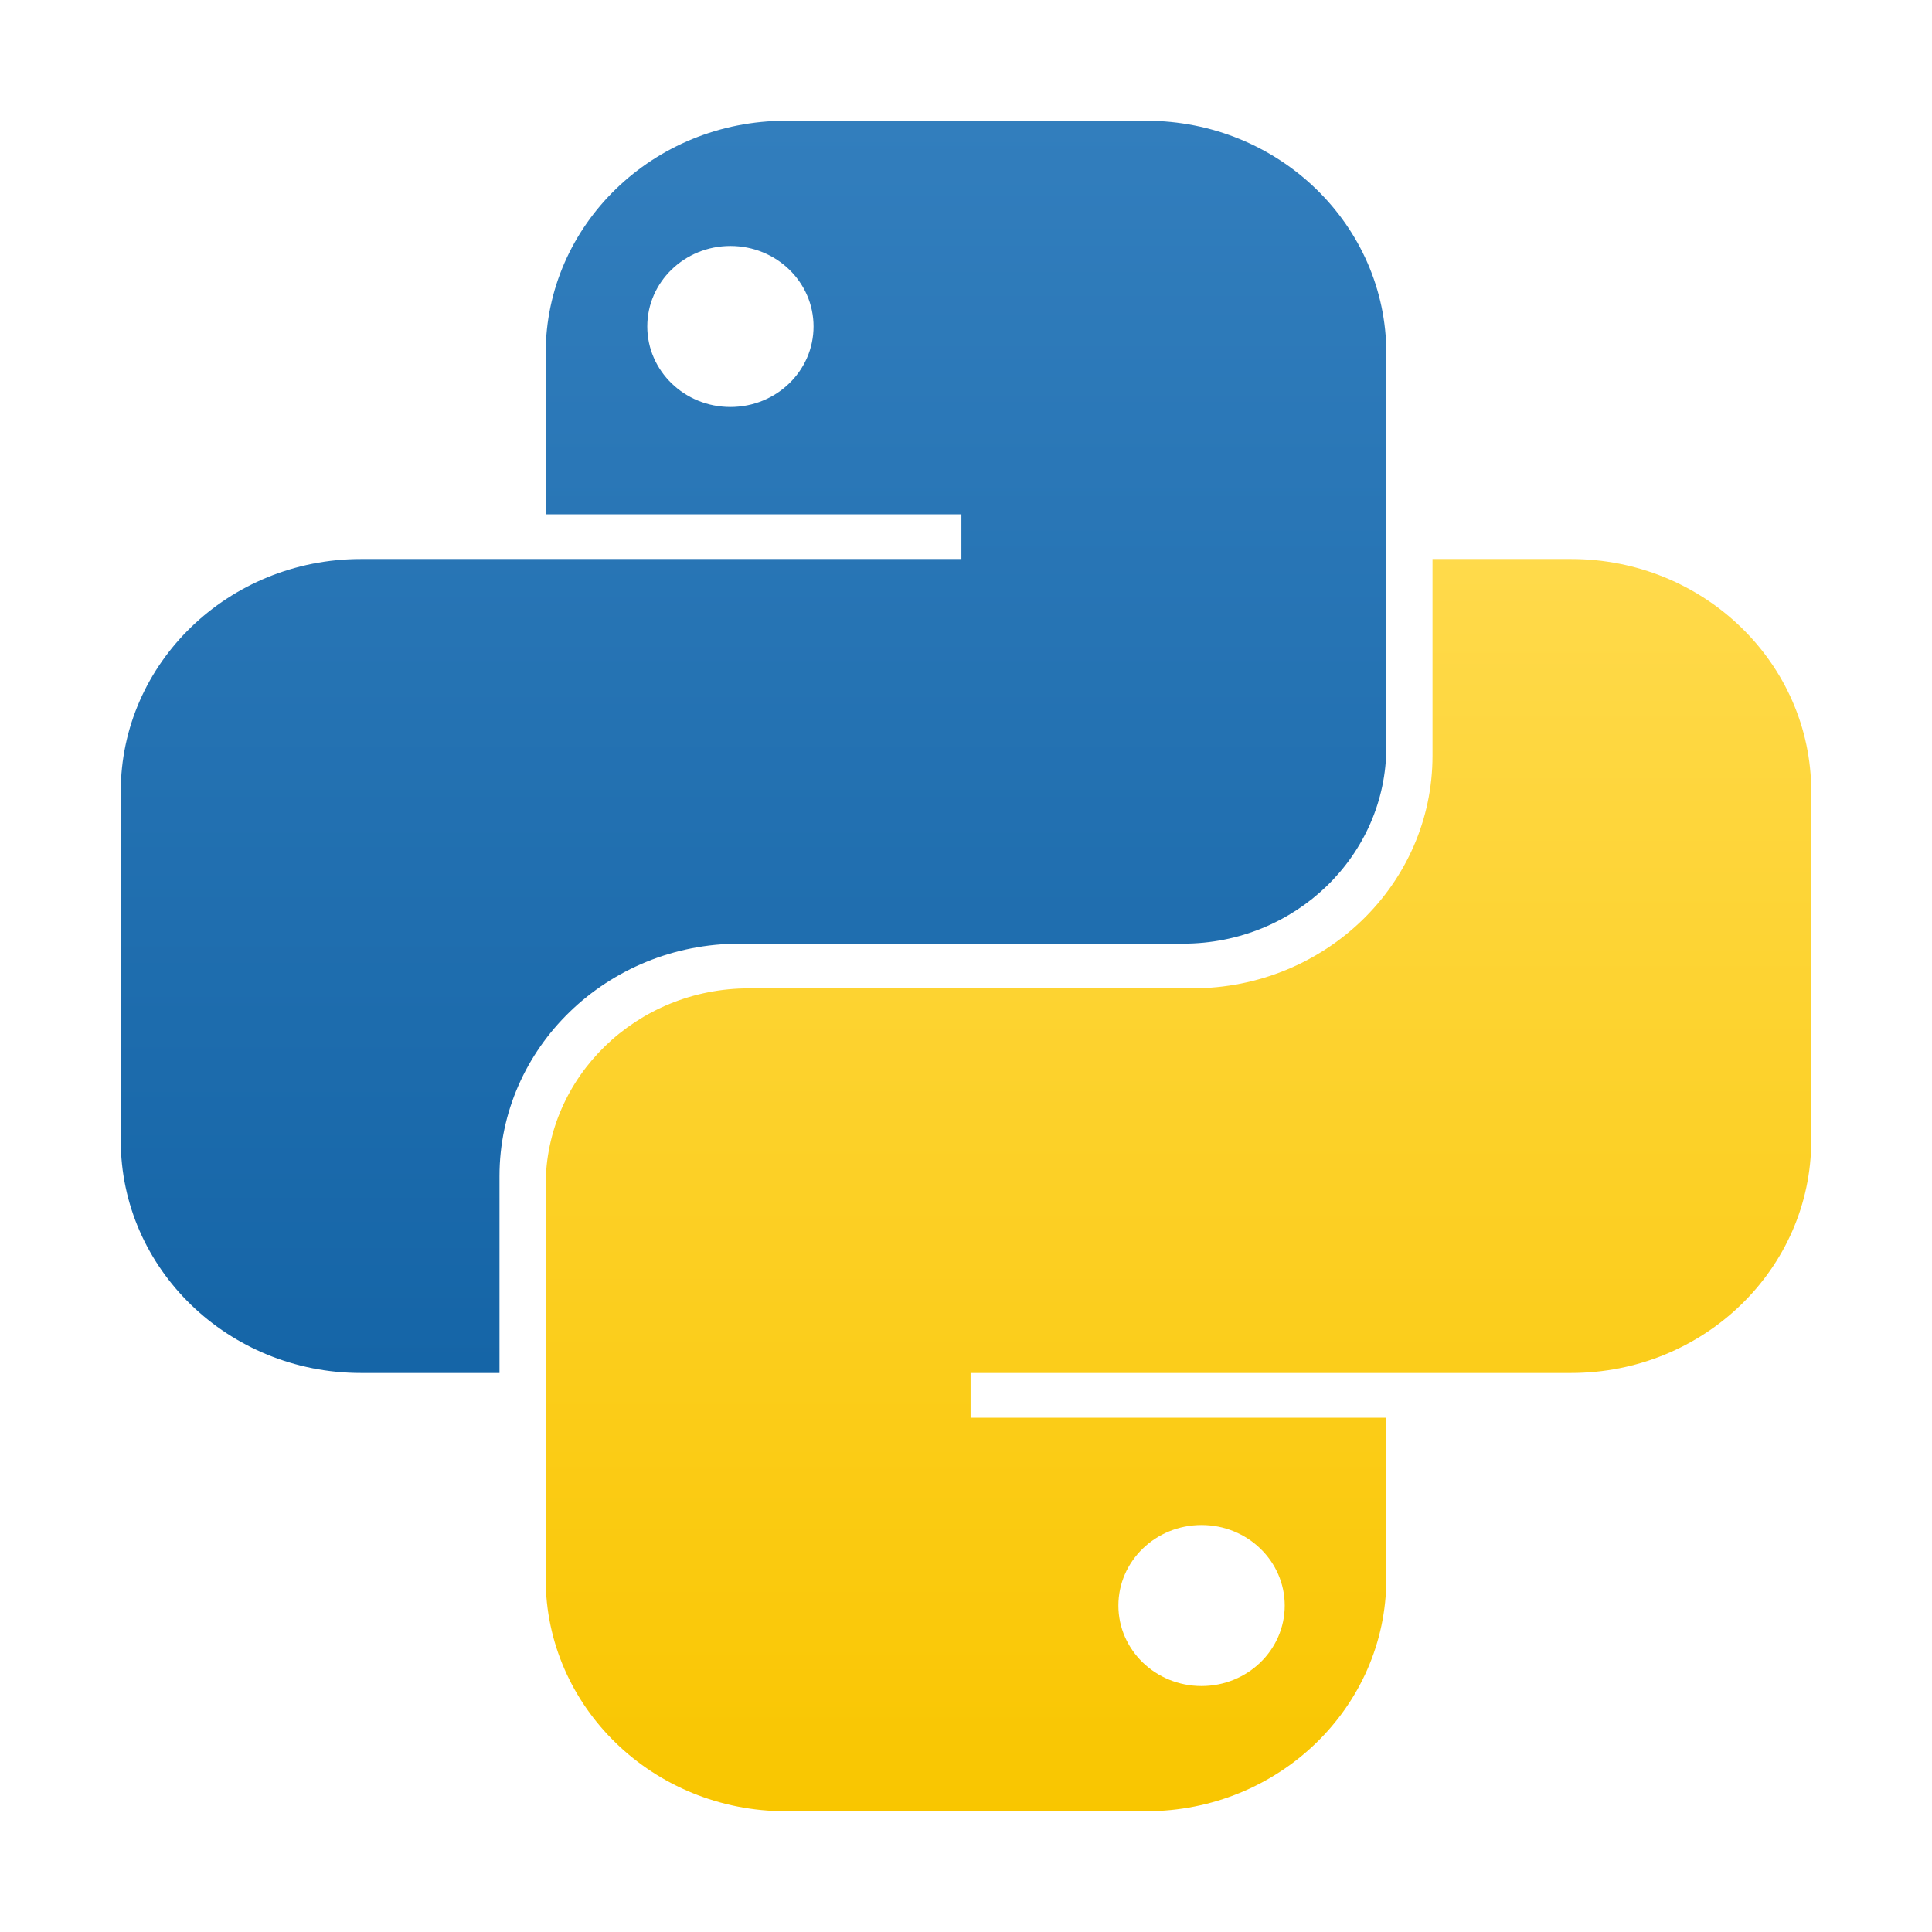
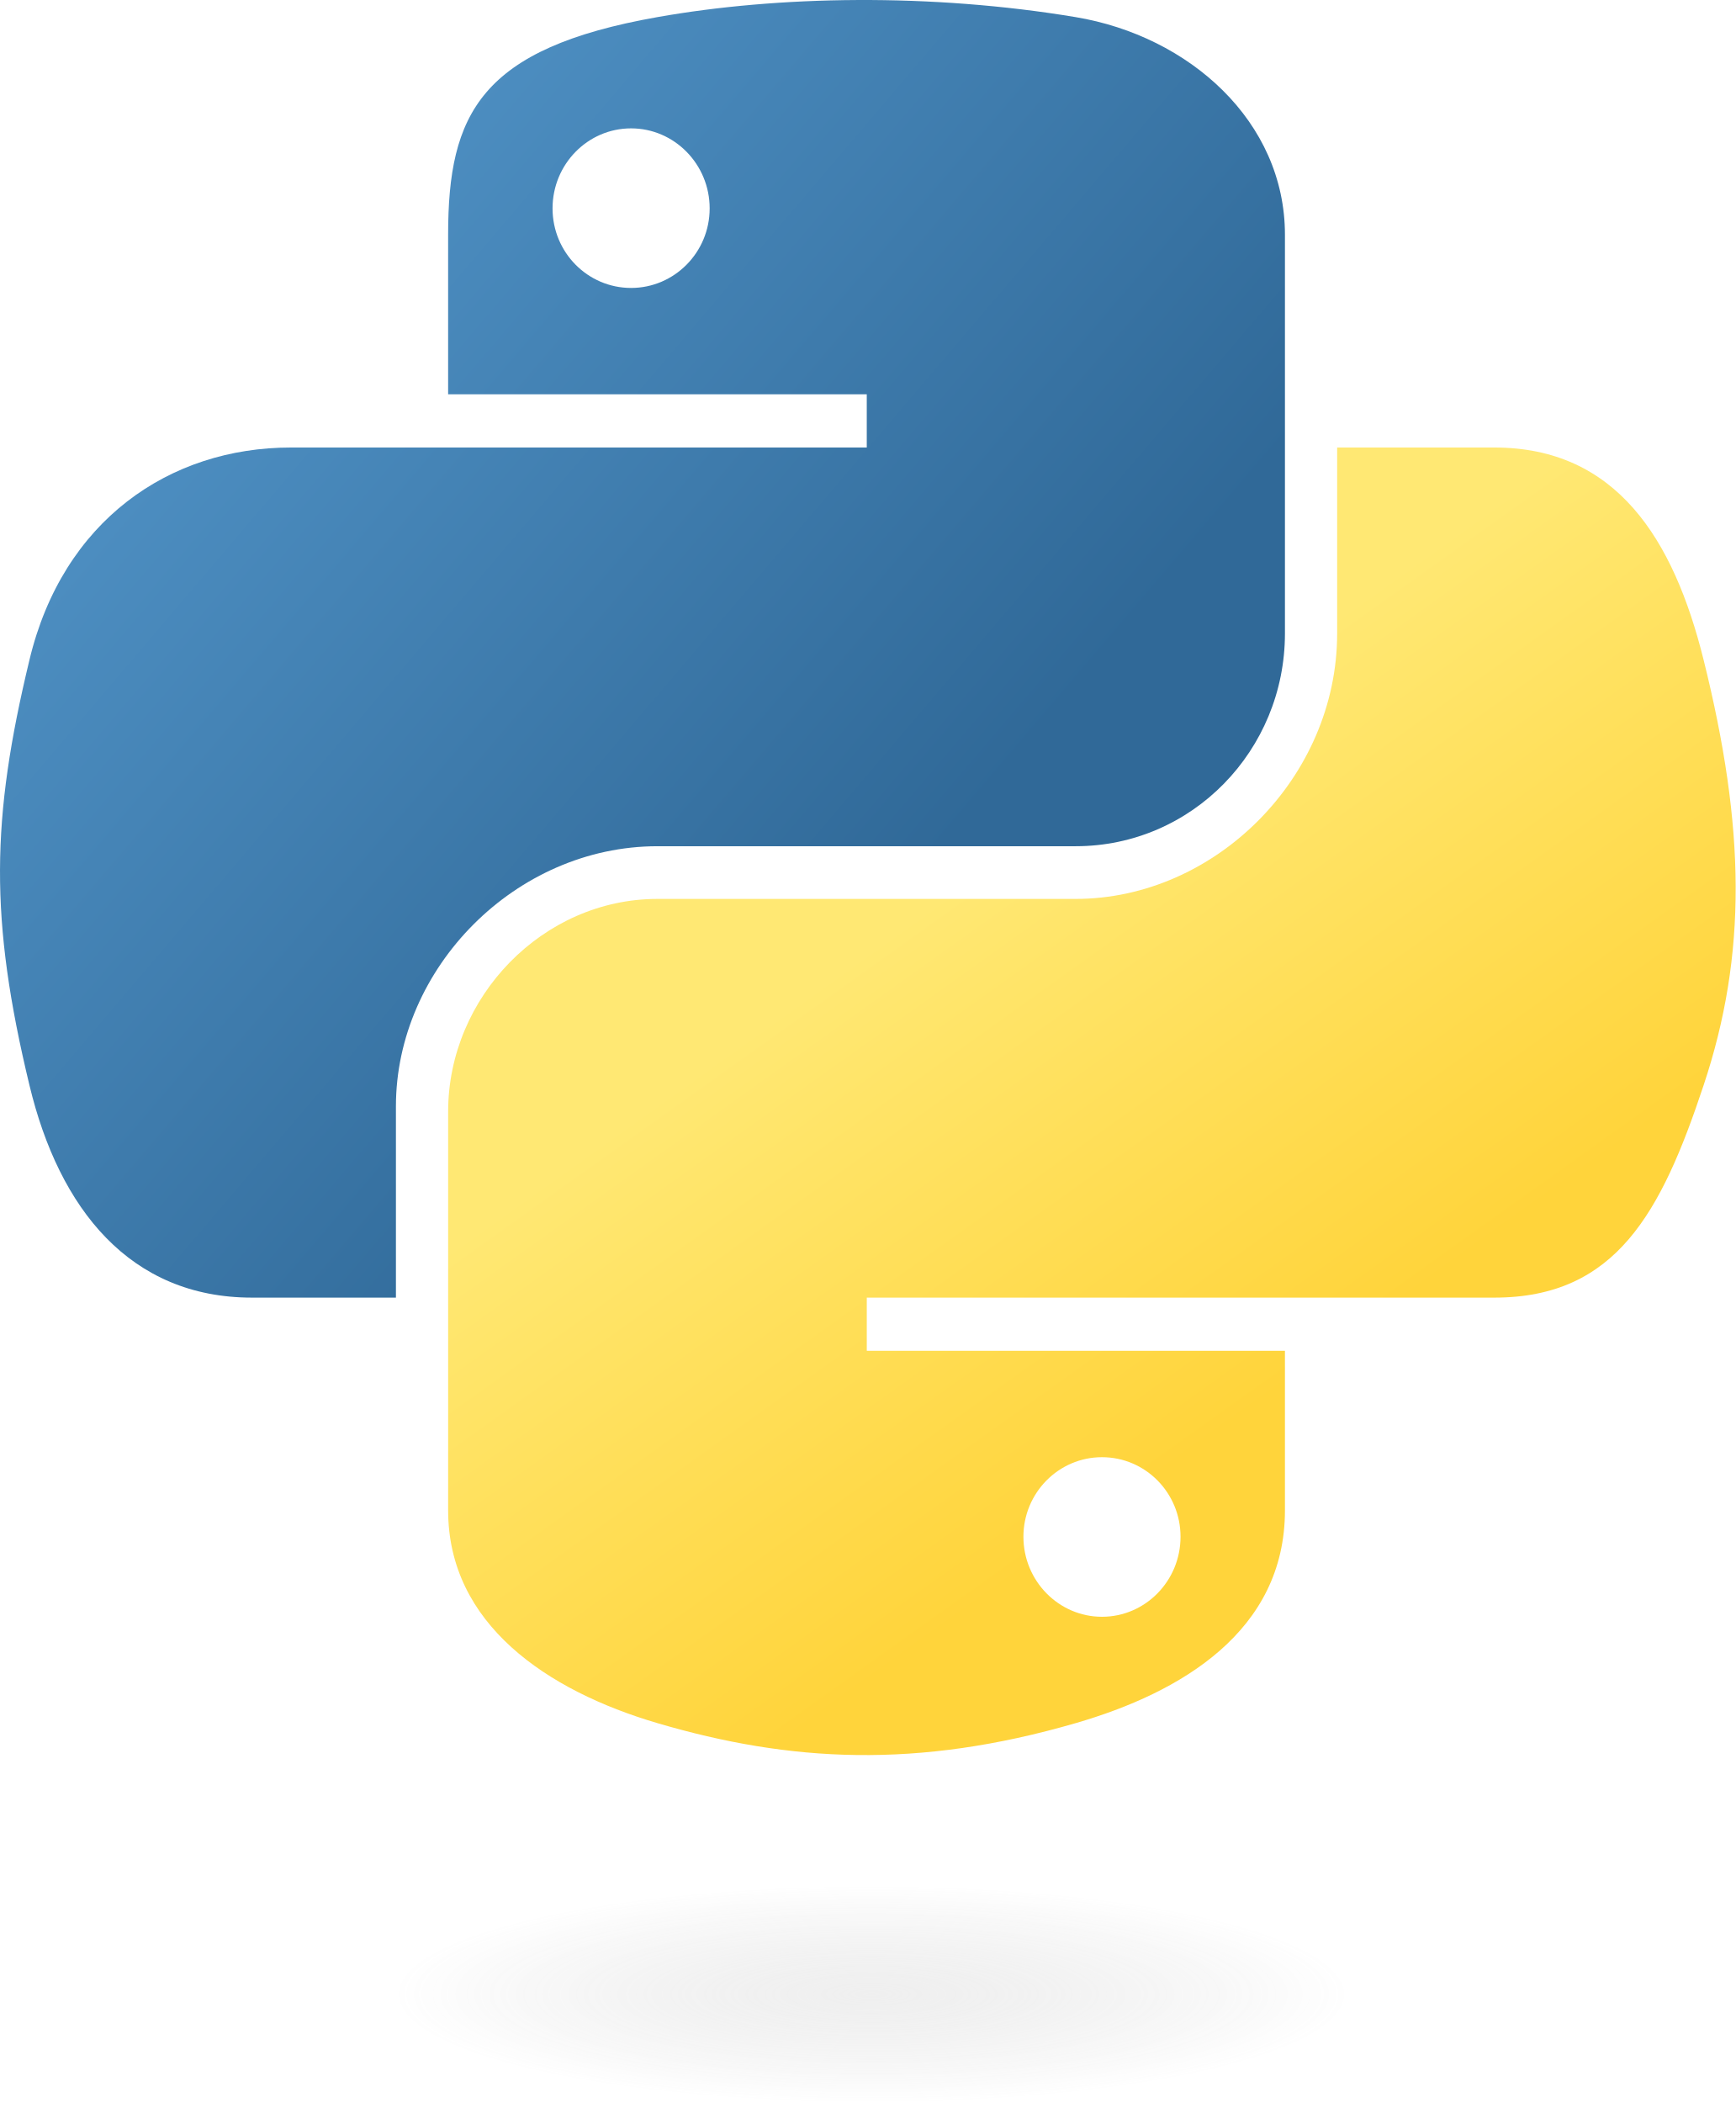
- <svg xmlns="http://www.w3.org/2000/svg" width="800px" height="800px" viewBox="0 0 32 32" fill="none">
-   <path fill-rule="evenodd" clip-rule="evenodd" d="M13.016 2C10.819 2 9.038 3.725 9.038 5.852V8.519H15.924V9.259H5.978C3.781 9.259 2 10.984 2 13.111L2 18.889C2 21.016 3.781 22.741 5.978 22.741H8.273V19.482C8.273 17.354 10.054 15.63 12.251 15.63H19.596C21.455 15.63 22.962 14.17 22.962 12.37V5.852C22.962 3.725 21.181 2 18.984 2H13.016ZM12.098 6.741C12.859 6.741 13.475 6.144 13.475 5.407C13.475 4.671 12.859 4.074 12.098 4.074C11.338 4.074 10.721 4.671 10.721 5.407C10.721 6.144 11.338 6.741 12.098 6.741Z" fill="url(#paint0_linear_87_8204)" />
-   <path fill-rule="evenodd" clip-rule="evenodd" d="M18.983 30C21.18 30 22.962 28.276 22.962 26.148V23.482L16.076 23.482L16.076 22.741L26.022 22.741C28.219 22.741 30 21.016 30 18.889V13.111C30 10.984 28.219 9.259 26.022 9.259L23.727 9.259V12.518C23.727 14.646 21.945 16.37 19.748 16.37L12.404 16.37C10.545 16.37 9.038 17.83 9.038 19.63L9.038 26.148C9.038 28.276 10.819 30 13.016 30H18.983ZM19.901 25.259C19.141 25.259 18.524 25.856 18.524 26.593C18.524 27.329 19.141 27.926 19.901 27.926C20.662 27.926 21.279 27.329 21.279 26.593C21.279 25.856 20.662 25.259 19.901 25.259Z" fill="url(#paint1_linear_87_8204)" />
-   <defs>
-     <linearGradient id="paint0_linear_87_8204" x1="12.481" y1="2" x2="12.481" y2="22.741" gradientUnits="userSpaceOnUse">
-       <stop stop-color="#327EBD" />
-       <stop offset="1" stop-color="#1565A7" />
+ <svg xmlns="http://www.w3.org/2000/svg" xmlns:xlink="http://www.w3.org/1999/xlink" version="1.0" id="svg2" width="83.371pt" height="101.001pt">
+   <defs id="defs4">
+     <linearGradient id="linearGradient2795">
+       <stop style="stop-color:#b8b8b8;stop-opacity:0.498;" offset="0" id="stop2797" />
+       <stop style="stop-color:#7f7f7f;stop-opacity:0;" offset="1" id="stop2799" />
    </linearGradient>
-     <linearGradient id="paint1_linear_87_8204" x1="19.519" y1="9.259" x2="19.519" y2="30" gradientUnits="userSpaceOnUse">
-       <stop stop-color="#FFDA4B" />
-       <stop offset="1" stop-color="#F9C600" />
+     <linearGradient id="linearGradient2787">
+       <stop style="stop-color:#7f7f7f;stop-opacity:0.5;" offset="0" id="stop2789" />
+       <stop style="stop-color:#7f7f7f;stop-opacity:0;" offset="1" id="stop2791" />
    </linearGradient>
+     <linearGradient id="linearGradient3676">
+       <stop style="stop-color:#b2b2b2;stop-opacity:0.5;" offset="0" id="stop3678" />
+       <stop style="stop-color:#b3b3b3;stop-opacity:0;" offset="1" id="stop3680" />
+     </linearGradient>
+     <linearGradient id="linearGradient3236">
+       <stop style="stop-color:#f4f4f4;stop-opacity:1" offset="0" id="stop3244" />
+       <stop style="stop-color:white;stop-opacity:1" offset="1" id="stop3240" />
+     </linearGradient>
+     <linearGradient id="linearGradient4671">
+       <stop style="stop-color:#ffd43b;stop-opacity:1;" offset="0" id="stop4673" />
+       <stop style="stop-color:#ffe873;stop-opacity:1" offset="1" id="stop4675" />
+     </linearGradient>
+     <linearGradient id="linearGradient4689">
+       <stop style="stop-color:#5a9fd4;stop-opacity:1;" offset="0" id="stop4691" />
+       <stop style="stop-color:#306998;stop-opacity:1;" offset="1" id="stop4693" />
+     </linearGradient>
+     <linearGradient x1="224.24" y1="144.757" x2="-65.309" y2="144.757" id="linearGradient2987" xlink:href="#linearGradient4671" gradientUnits="userSpaceOnUse" gradientTransform="translate(100.2702,99.61116)" />
+     <linearGradient x1="172.942" y1="77.476" x2="26.67" y2="76.313" id="linearGradient2990" xlink:href="#linearGradient4689" gradientUnits="userSpaceOnUse" gradientTransform="translate(100.2702,99.61116)" />
+     <linearGradient xlink:href="#linearGradient4689" id="linearGradient2587" gradientUnits="userSpaceOnUse" gradientTransform="translate(100.2702,99.61116)" x1="172.942" y1="77.476" x2="26.67" y2="76.313" />
+     <linearGradient xlink:href="#linearGradient4671" id="linearGradient2589" gradientUnits="userSpaceOnUse" gradientTransform="translate(100.2702,99.61116)" x1="224.24" y1="144.757" x2="-65.309" y2="144.757" />
+     <linearGradient xlink:href="#linearGradient4689" id="linearGradient2248" gradientUnits="userSpaceOnUse" gradientTransform="translate(100.2702,99.61116)" x1="172.942" y1="77.476" x2="26.67" y2="76.313" />
+     <linearGradient xlink:href="#linearGradient4671" id="linearGradient2250" gradientUnits="userSpaceOnUse" gradientTransform="translate(100.2702,99.61116)" x1="224.24" y1="144.757" x2="-65.309" y2="144.757" />
+     <linearGradient xlink:href="#linearGradient4671" id="linearGradient2255" gradientUnits="userSpaceOnUse" gradientTransform="matrix(0.562541,0,0,0.567972,-11.5974,-7.60954)" x1="224.24" y1="144.757" x2="-65.309" y2="144.757" />
+     <linearGradient xlink:href="#linearGradient4689" id="linearGradient2258" gradientUnits="userSpaceOnUse" gradientTransform="matrix(0.562541,0,0,0.567972,-11.5974,-7.60954)" x1="172.942" y1="76.176" x2="26.67" y2="76.313" />
+     <radialGradient xlink:href="#linearGradient2795" id="radialGradient2801" cx="61.519" cy="132.286" fx="61.519" fy="132.286" r="29.037" gradientTransform="matrix(1,0,0,0.177966,0,108.7434)" gradientUnits="userSpaceOnUse" />
+     <linearGradient xlink:href="#linearGradient4671" id="linearGradient1475" gradientUnits="userSpaceOnUse" gradientTransform="matrix(0.562541,0,0,0.567972,-14.99112,-11.70237)" x1="150.961" y1="192.352" x2="112.031" y2="137.273" />
+     <linearGradient xlink:href="#linearGradient4689" id="linearGradient1478" gradientUnits="userSpaceOnUse" gradientTransform="matrix(0.562541,0,0,0.567972,-14.99112,-11.70237)" x1="26.649" y1="20.604" x2="135.665" y2="114.398" />
+     <radialGradient xlink:href="#linearGradient2795" id="radialGradient1480" gradientUnits="userSpaceOnUse" gradientTransform="matrix(1.7490565e-8,-0.239947,1.054668,3.7915457e-7,-83.7008,142.462)" cx="61.519" cy="132.286" fx="61.519" fy="132.286" r="29.037" />
  </defs>
+   <path style="fill:url(#linearGradient1478);fill-opacity:1" d="M 54.919,9.1927421e-4 C 50.335,0.022 45.958,0.413 42.106,1.095 30.76,3.099 28.7,7.295 28.7,15.032 v 10.219 h 26.812 v 3.406 h -26.812 -10.062 c -7.792,0 -14.616,4.684 -16.75,13.594 -2.462,10.213 -2.571,16.586 0,27.25 1.906,7.938 6.458,13.594 14.25,13.594 h 9.219 v -12.25 c 0,-8.85 7.657,-16.656 16.75,-16.656 h 26.781 c 7.455,0 13.406,-6.138 13.406,-13.625 v -25.531 c 0,-7.266 -6.13,-12.725 -13.406,-13.937 C 64.282,0.328 59.502,-0.02 54.919,9.1927421e-4 Z m -14.5,8.219 c 2.77,0 5.031,2.299 5.031,5.125 -2e-6,2.816 -2.262,5.094 -5.031,5.094 -2.779,-1e-6 -5.031,-2.277 -5.031,-5.094 -10e-7,-2.826 2.252,-5.125 5.031,-5.125 z" id="path1948" />
+   <path style="fill:url(#linearGradient1475);fill-opacity:1" d="m 85.638,28.657 v 11.906 c 0,9.231 -7.826,17 -16.75,17 h -26.781 c -7.336,0 -13.406,6.278 -13.406,13.625 v 25.531 c 0,7.266 6.319,11.54 13.406,13.625 8.487,2.496 16.626,2.947 26.781,0 6.75,-1.954 13.406,-5.888 13.406,-13.625 V 86.501 h -26.781 v -3.406 h 26.781 13.406 c 7.792,0 10.696,-5.435 13.406,-13.594 2.799,-8.399 2.68,-16.476 0,-27.25 -1.926,-7.757 -5.604,-13.594 -13.406,-13.594 z m -15.062,64.656 c 2.779,3e-6 5.031,2.277 5.031,5.094 -2e-6,2.826 -2.252,5.125 -5.031,5.125 -2.77,0 -5.031,-2.299 -5.031,-5.125 2e-6,-2.816 2.262,-5.094 5.031,-5.094 z" id="path1950" />
+   <ellipse style="opacity:0.444;fill:url(#radialGradient1480);fill-opacity:1;fill-rule:nonzero;stroke:none;stroke-width:15.417;stroke-miterlimit:4;stroke-dasharray:none;stroke-opacity:1" id="path1894" cx="55.817" cy="127.701" rx="35.931" ry="6.967" />
</svg>
